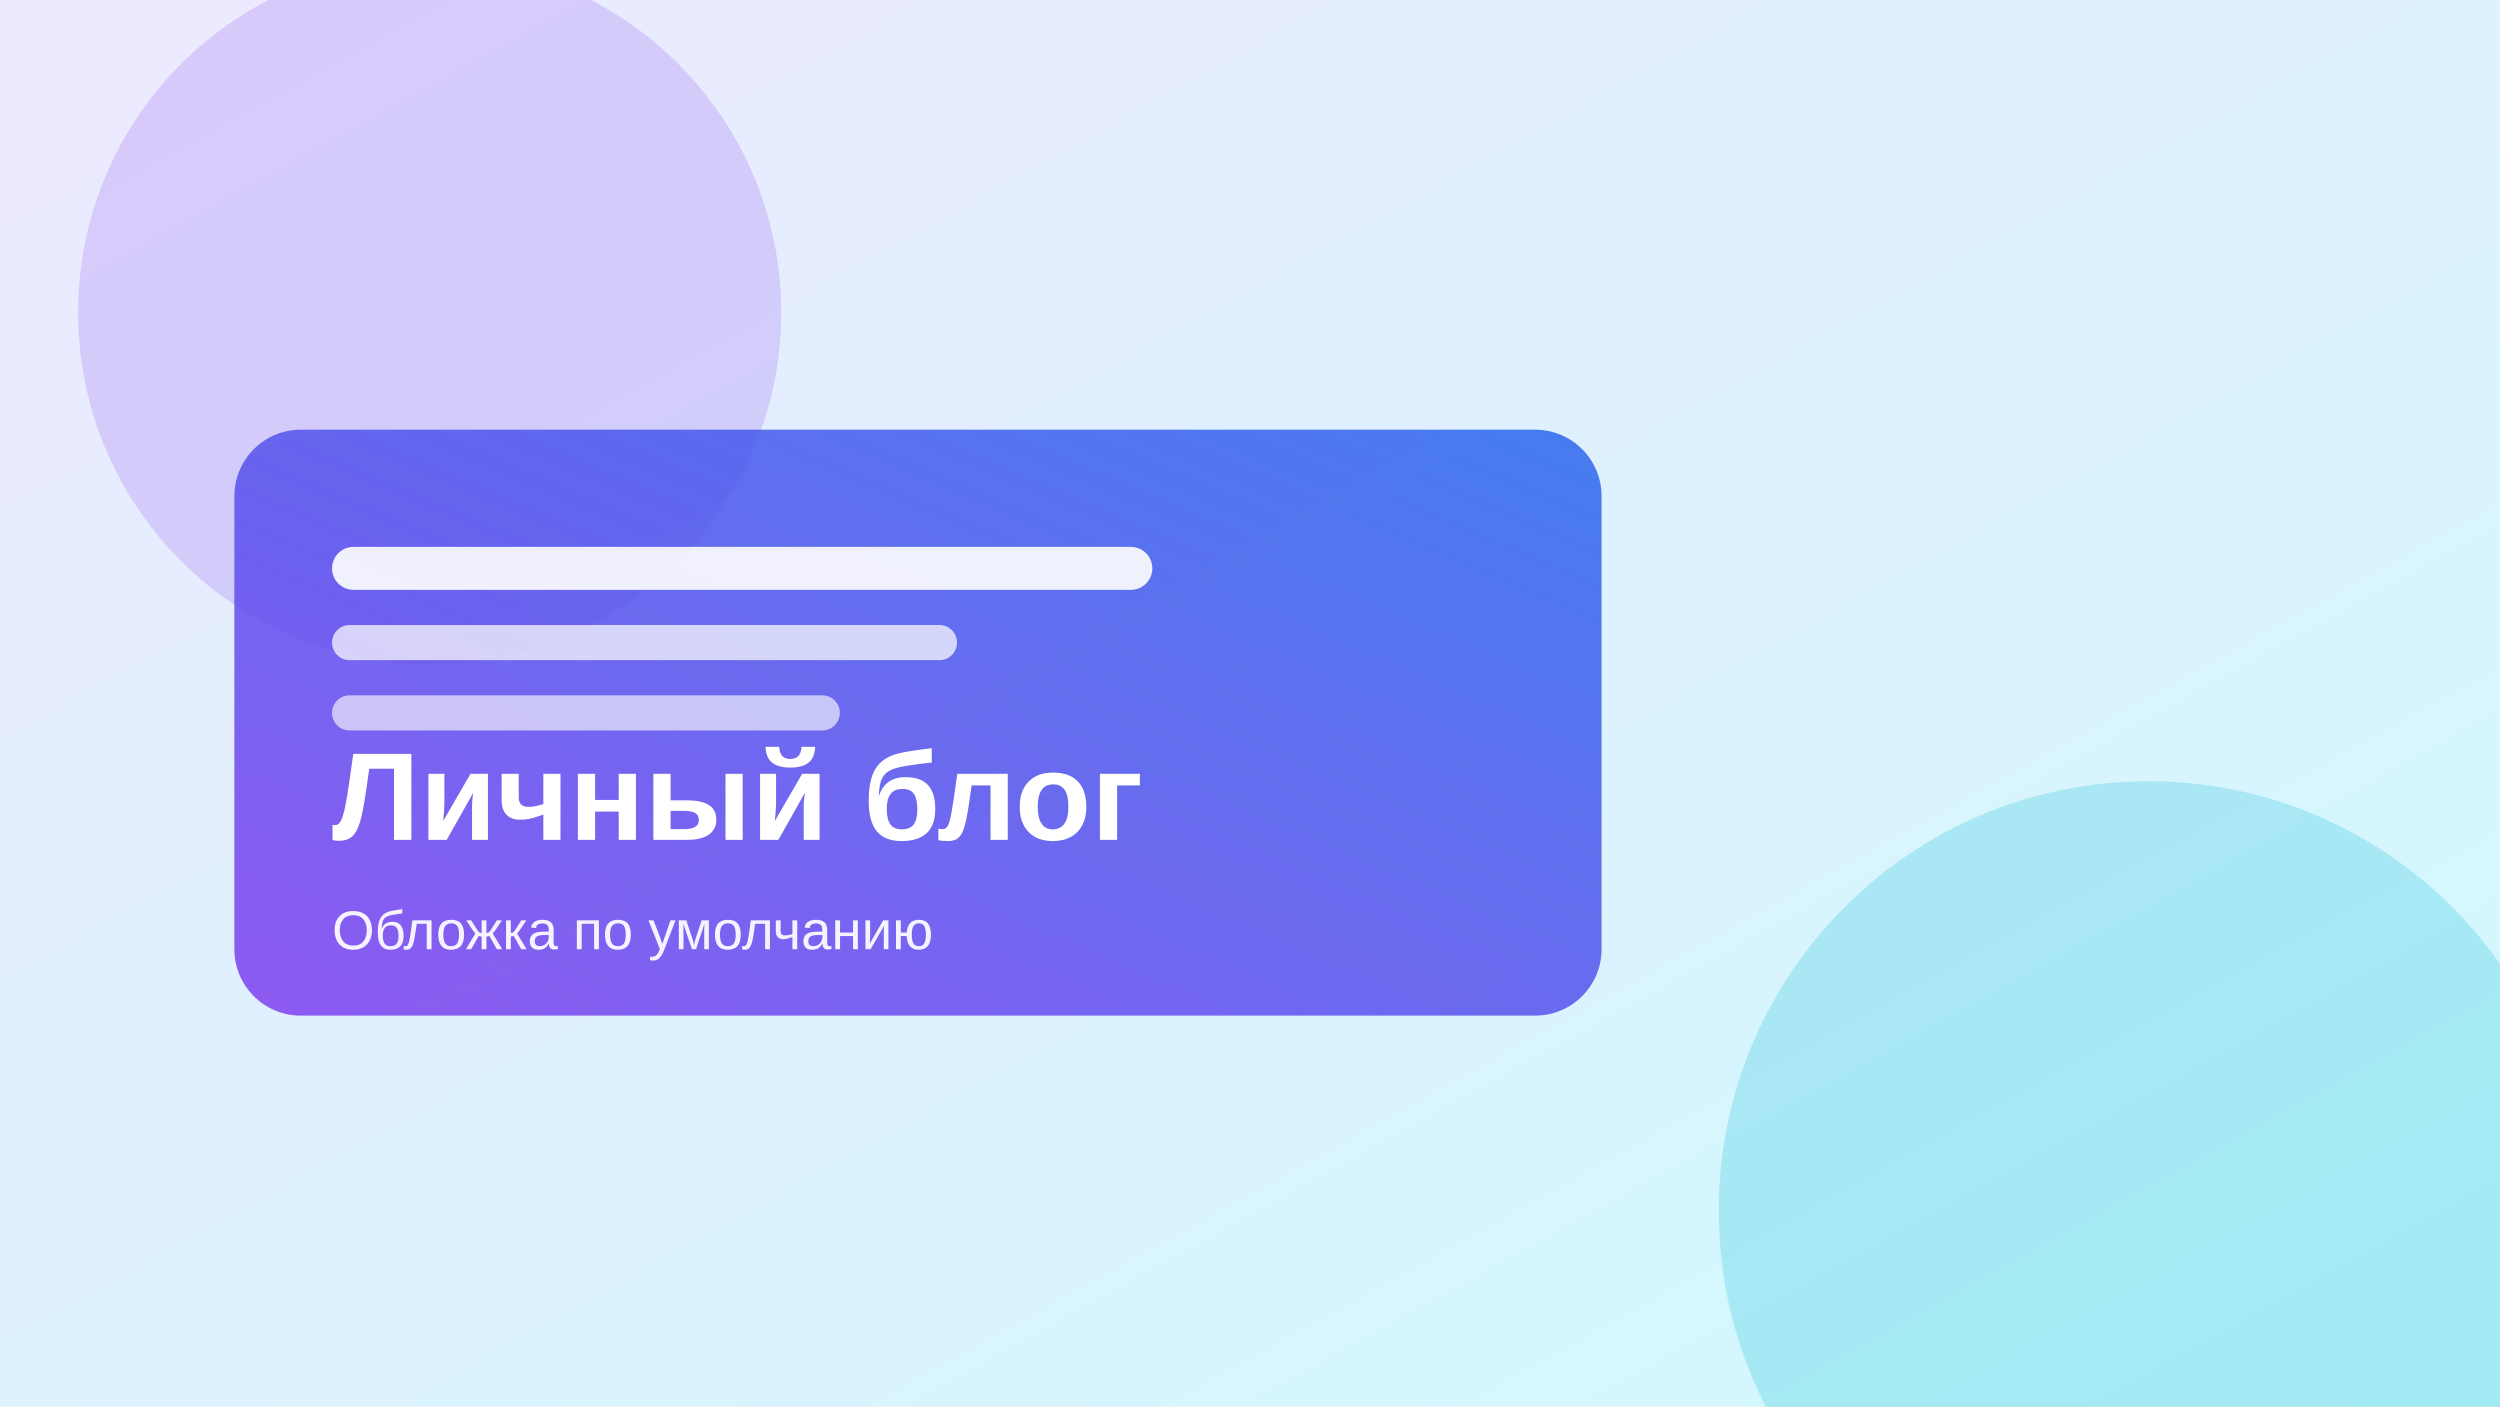
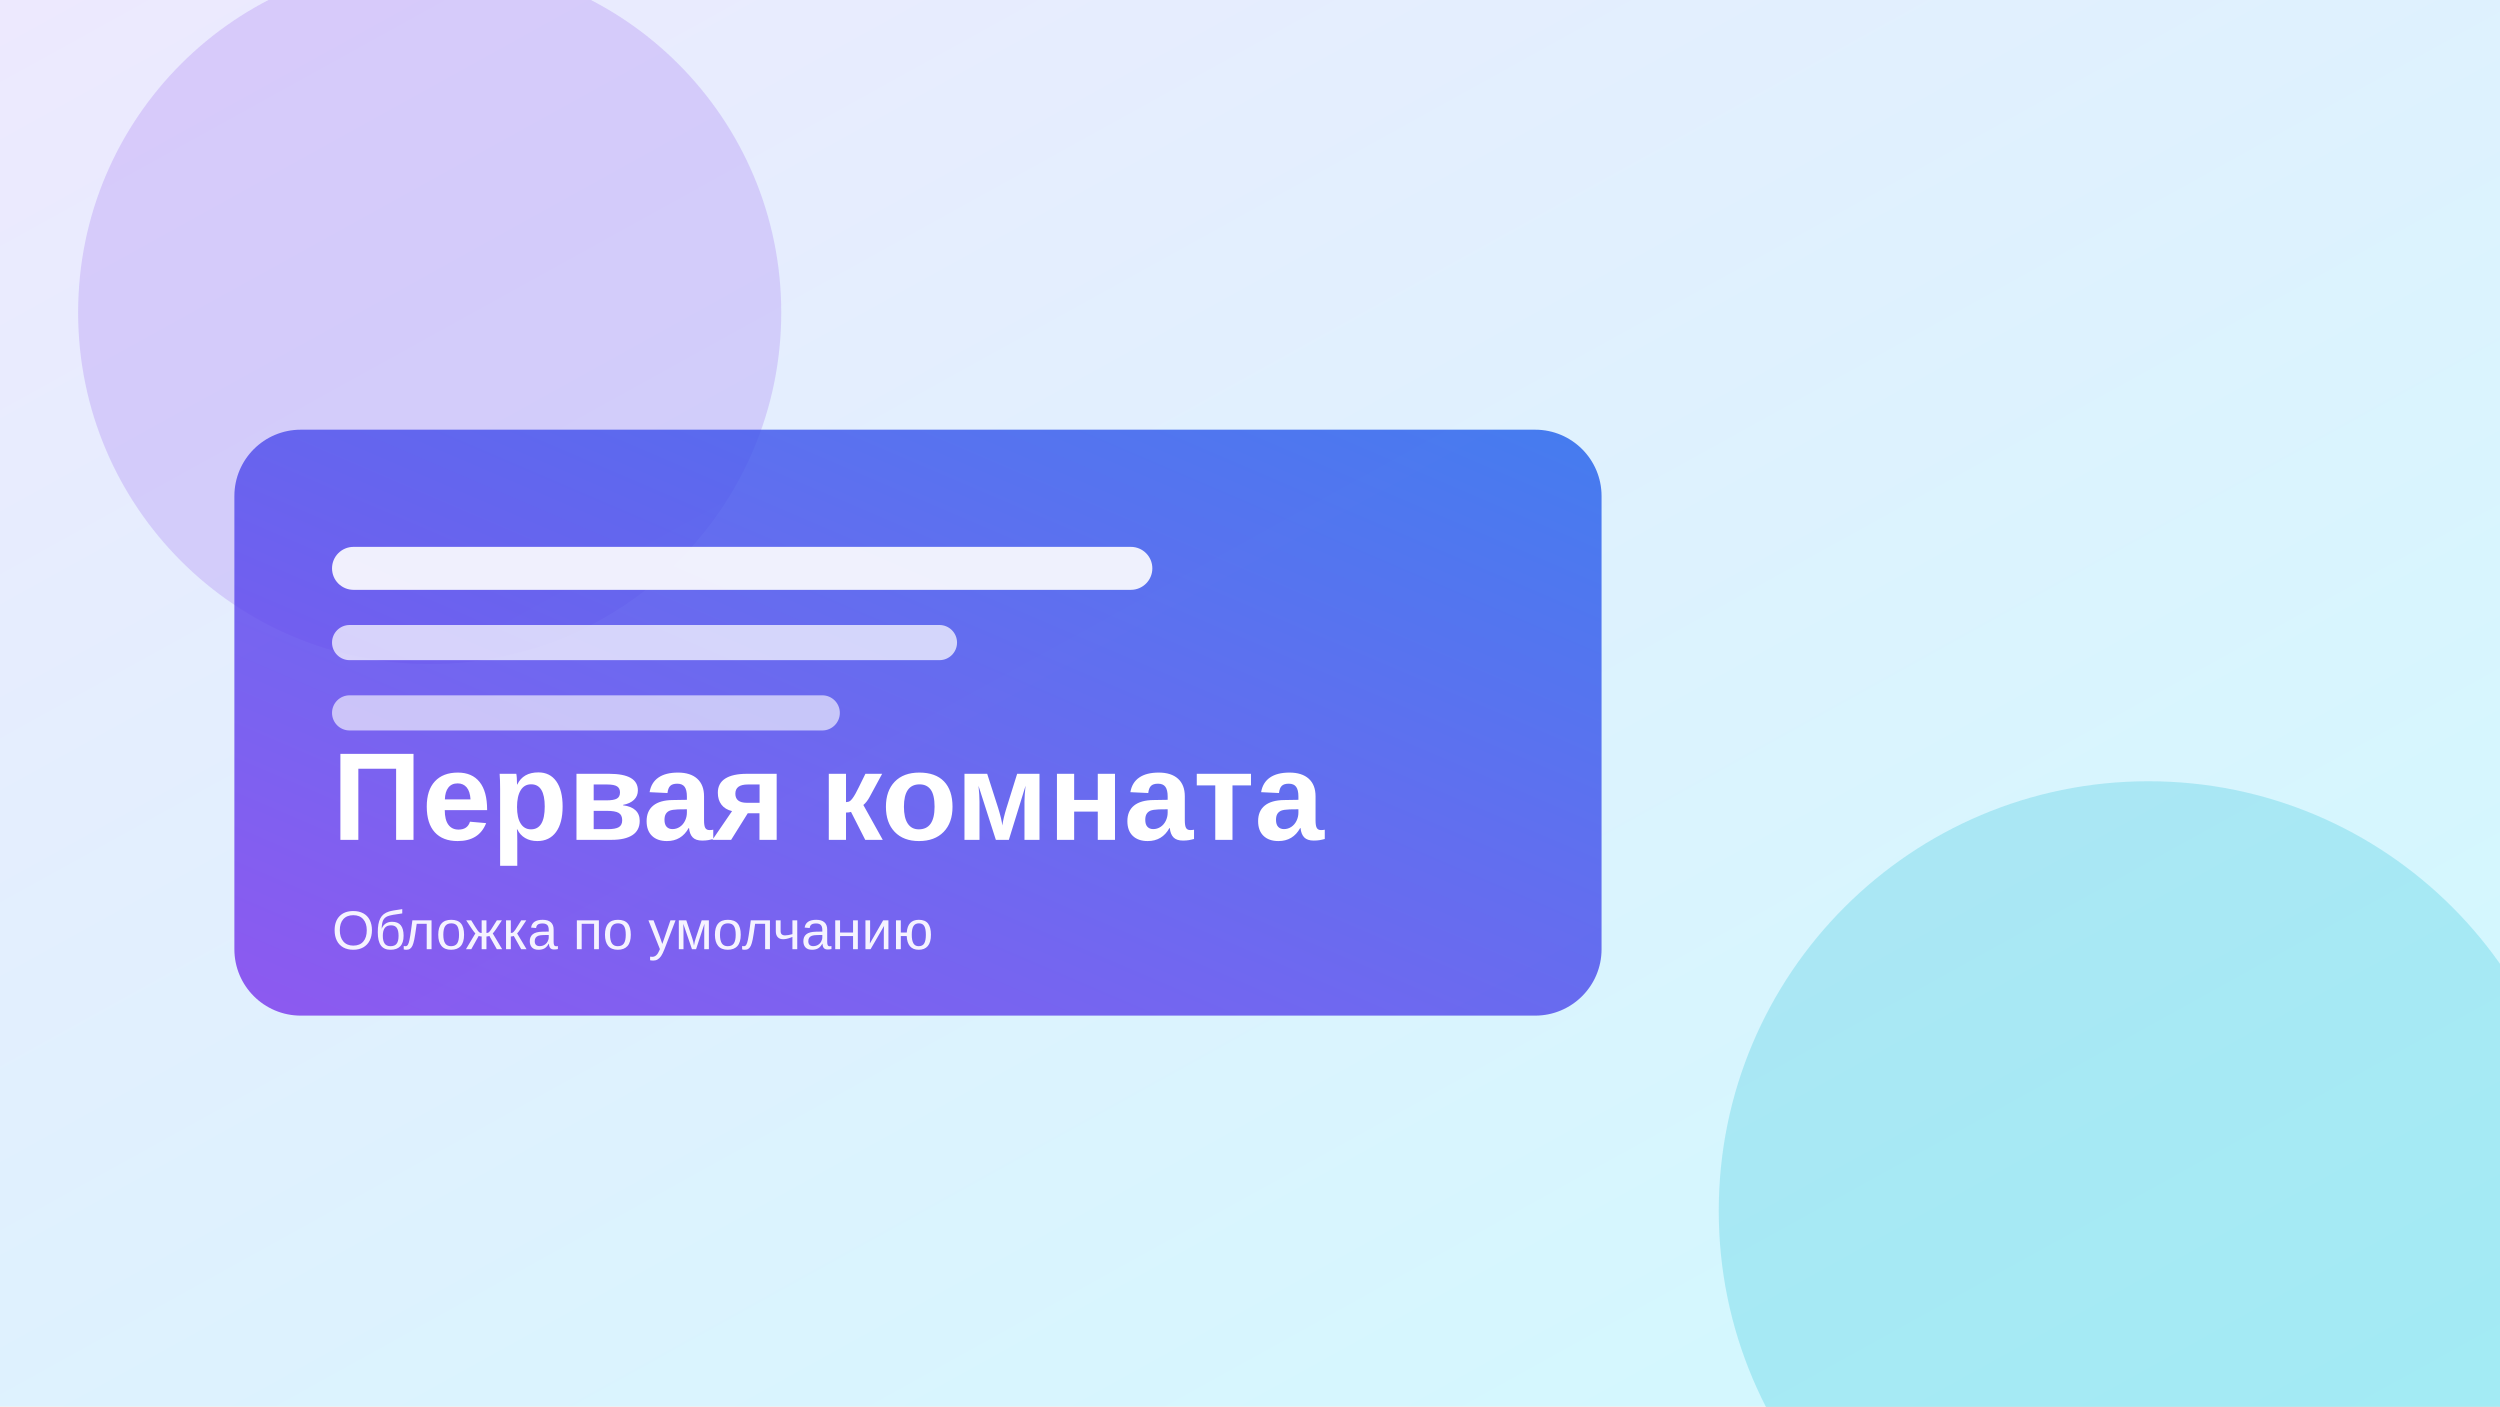
<svg xmlns="http://www.w3.org/2000/svg" viewBox="0 0 1280 720" role="img" aria-label="Default blog cover">
  <defs>
    <linearGradient id="g1" x1="0" y1="0" x2="1" y2="1">
      <stop offset="0%" stop-color="#ede9fe" />
      <stop offset="100%" stop-color="#cffafe" />
    </linearGradient>
    <linearGradient id="g2" x1="0" y1="1" x2="1" y2="0">
      <stop offset="0%" stop-color="#7c3aed" stop-opacity="0.9" />
      <stop offset="100%" stop-color="#2563eb" stop-opacity="0.9" />
    </linearGradient>
  </defs>
  <rect width="1280" height="720" fill="url(#g1)" />
  <circle cx="220" cy="160" r="180" fill="#7c3aed" fill-opacity="0.18" />
  <circle cx="1100" cy="620" r="220" fill="#06b6d4" fill-opacity="0.22" />
  <rect x="120" y="220" width="700" height="300" rx="34" fill="url(#g2)" fill-opacity="0.92" />
  <rect x="170" y="280" width="420" height="22" rx="11" fill="#ffffff" fill-opacity="0.9" />
  <rect x="170" y="320" width="320" height="18" rx="9" fill="#ffffff" fill-opacity="0.72" />
  <rect x="170" y="356" width="260" height="18" rx="9" fill="#ffffff" fill-opacity="0.62" />
  <text x="170" y="430" font-size="64" font-family="Manrope, Arial, sans-serif" font-weight="700" fill="#ffffff">
-     Личный блог
+     Первая комната
  </text>
  <text x="170" y="486" font-size="28" font-family="Manrope, Arial, sans-serif" fill="#f5f3ff">
    Обложка по умолчанию
  </text>
</svg>
